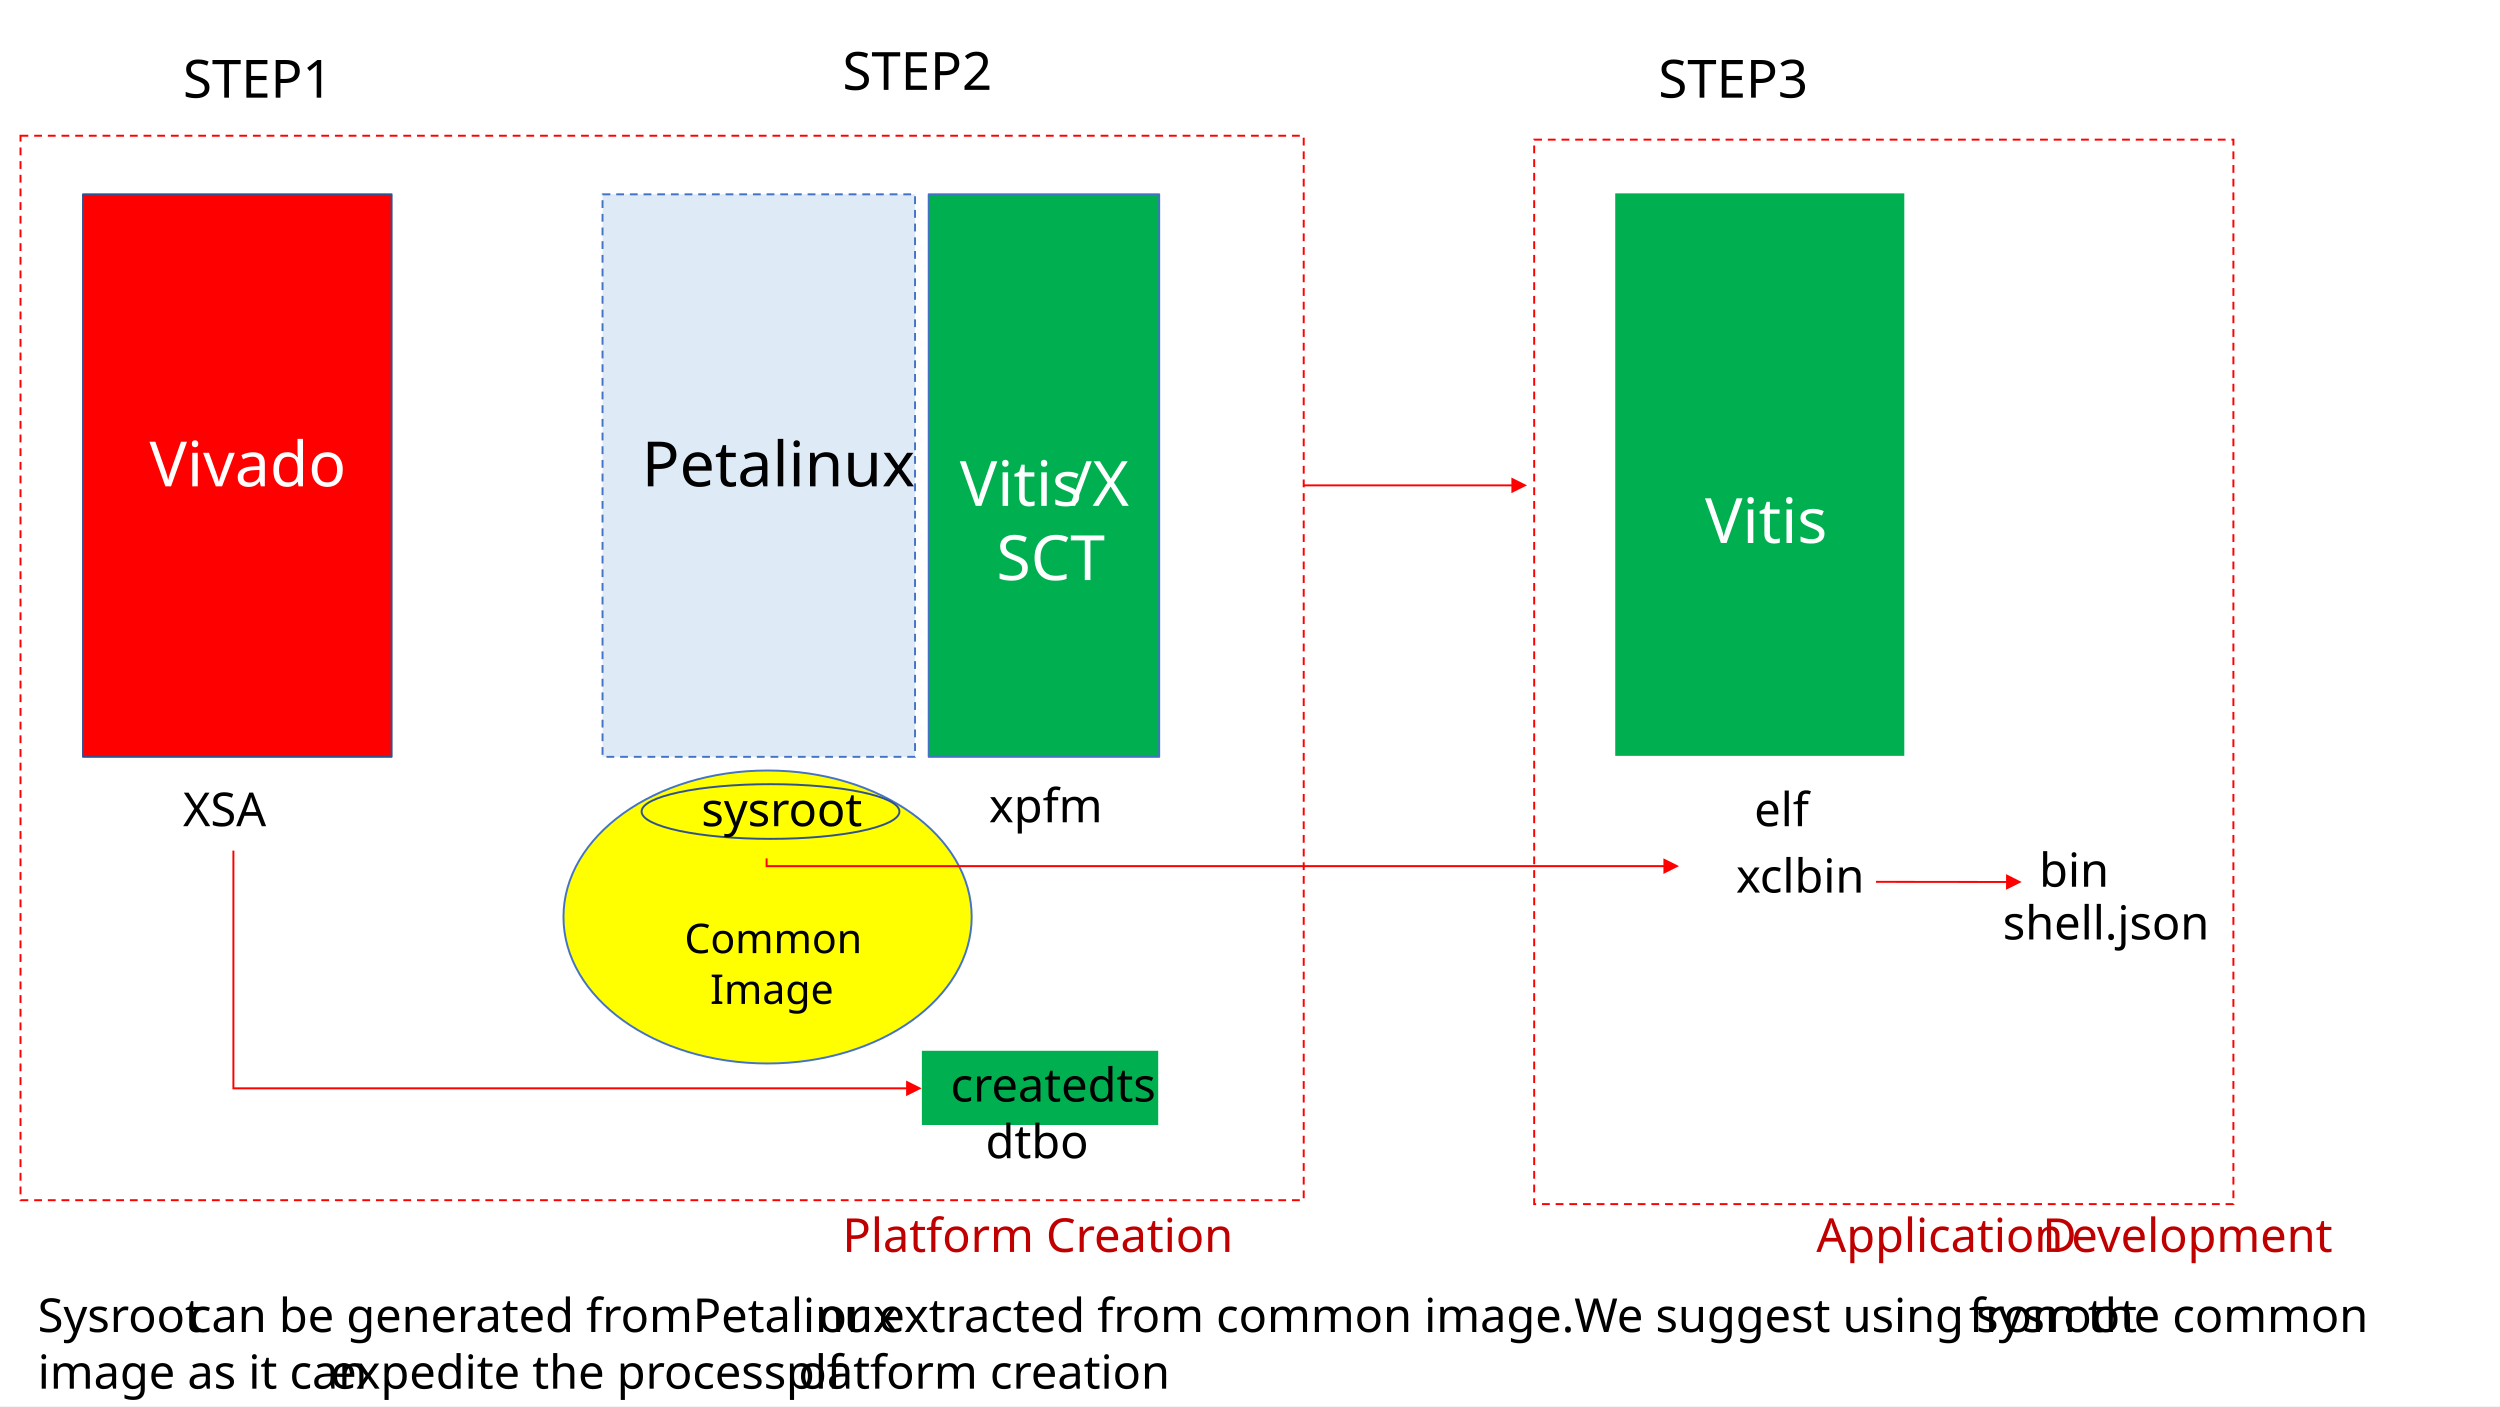
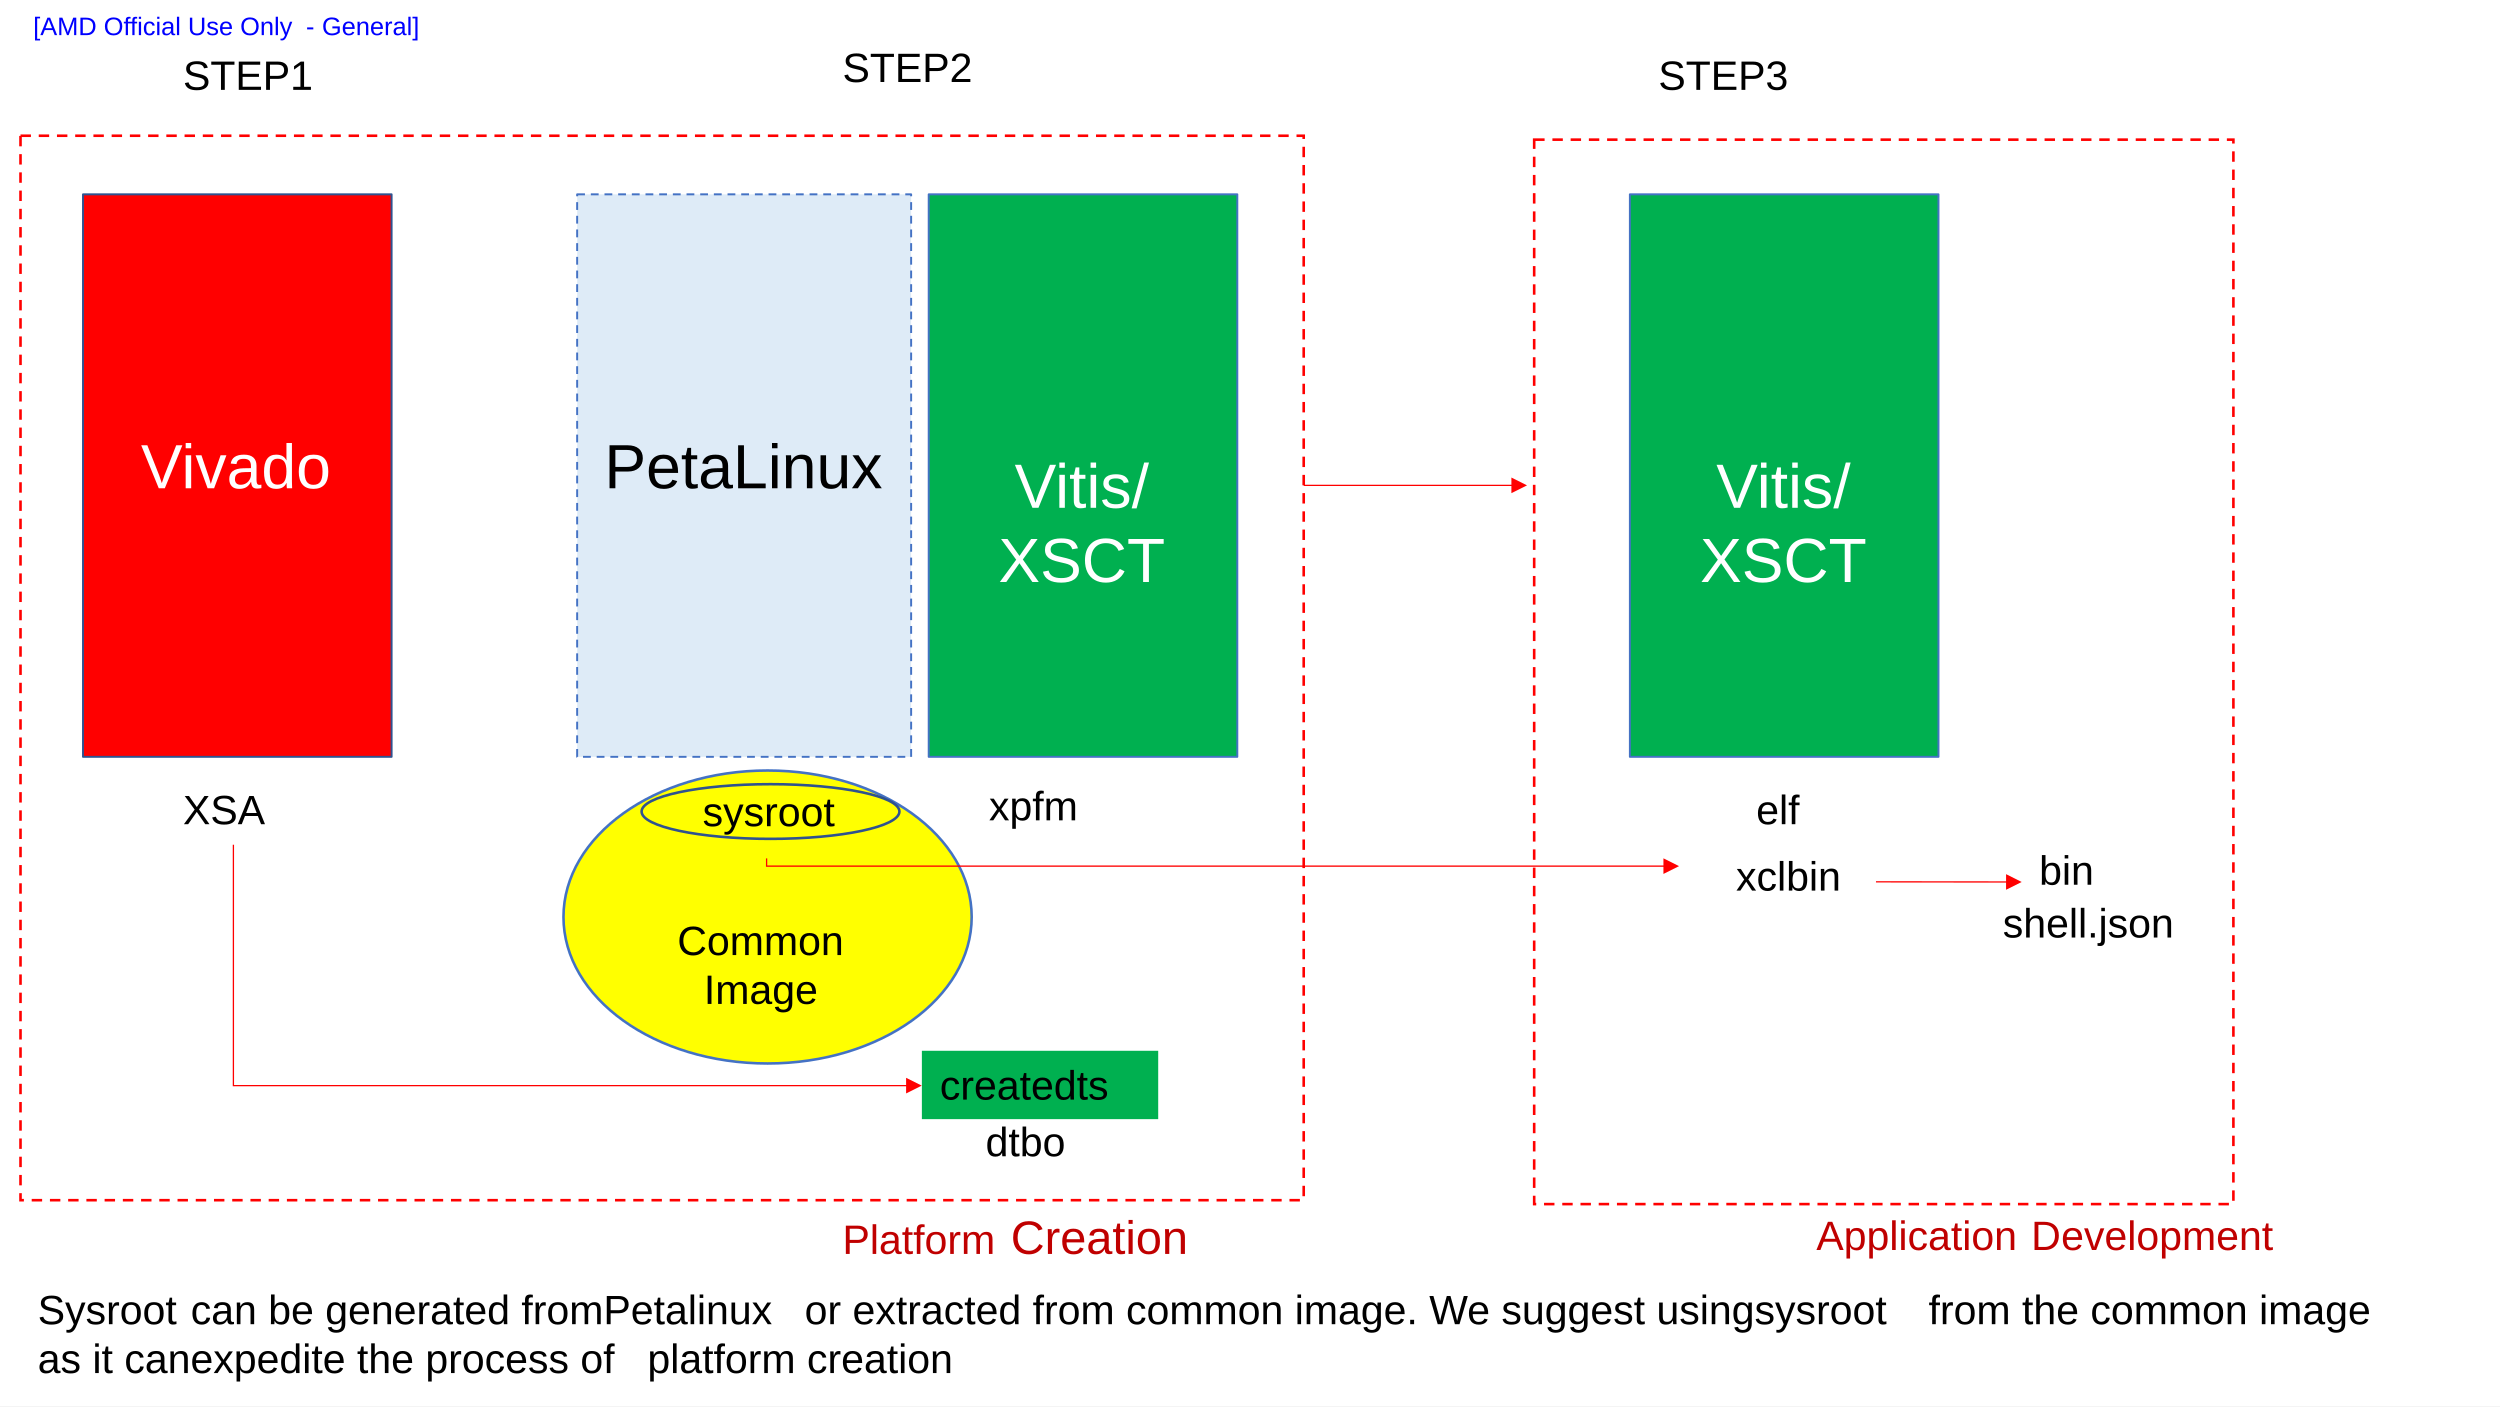
<svg xmlns="http://www.w3.org/2000/svg" width="1280" height="720" overflow="hidden">
  <defs>
    <clipPath id="clip0">
-       <path d="M0 0 1280 0 1280 720 0 720Z" fill-rule="evenodd" clip-rule="evenodd" />
+       <rect x="0" y="0" width="1280" height="720" />
    </clipPath>
  </defs>
  <g clip-path="url(#clip0)">
    <rect x="0" y="0" width="1280" height="720" fill="#FFFFFF" />
-     <path d="M288.5 469.5C288.5 428.079 335.286 394.5 393 394.5 450.714 394.5 497.5 428.079 497.5 469.5 497.5 510.921 450.714 544.5 393 544.5 335.286 544.5 288.5 510.921 288.5 469.5Z" stroke="#4472C4" stroke-miterlimit="8" fill="#FFFF00" fill-rule="evenodd" />
-     <rect x="10.5" y="69.5" width="657" height="545" stroke="#FF0000" stroke-miterlimit="8" stroke-dasharray="4 3" fill="none" />
+     <text fill="#0000FF" font-family="Arial,Arial_MSFontService,sans-serif" font-weight="400" font-size="13" transform="translate(16.9988 18)">[AMD Official Use Only <tspan font-size="13" x="139.667" y="0">-</tspan>
+       <tspan font-size="13" x="147.833" y="0">General]</tspan>
+     </text>
+     <path d="M288.5 469.5C288.5 428.079 335.286 394.5 393 394.5 450.714 394.5 497.5 428.079 497.5 469.5 497.5 510.921 450.714 544.5 393 544.5 335.286 544.5 288.5 510.921 288.5 469.5Z" stroke="#4472C4" stroke-width="1.333" stroke-miterlimit="8" fill="#FFFF00" fill-rule="evenodd" />
+     <rect x="10.5" y="69.5" width="657" height="545" stroke="#FF0000" stroke-width="1.333" stroke-miterlimit="8" stroke-dasharray="5.333 4" fill="none" />
    <rect x="42.5" y="99.5" width="158" height="288" stroke="#2F528F" stroke-linejoin="round" stroke-miterlimit="10" fill="#FF0000" />
-     <text fill="#FFFFFF" font-family="Calibri,Calibri_MSFontService,sans-serif" font-weight="400" font-size="32" transform="translate(76.5207 249)">Vivado</text>
-     <rect x="308.5" y="99.5" width="160" height="288" stroke="#4472C4" stroke-linejoin="round" stroke-miterlimit="10" stroke-dasharray="4 3" fill="#DEEBF7" />
-     <text font-family="Calibri,Calibri_MSFontService,sans-serif" font-weight="400" font-size="32" transform="translate(328.585 249)">Petalinux</text>
-     <rect x="475.5" y="99.5" width="118" height="288" stroke="#4472C4" stroke-linejoin="round" stroke-miterlimit="10" fill="#00B050" />
-     <text fill="#FFFFFF" font-family="Calibri,Calibri_MSFontService,sans-serif" font-weight="400" font-size="32" transform="translate(491.409 259)">Vitis<tspan x="56" y="0">/X</tspan>
-       <tspan x="18.76" y="38">SCT</tspan>
-       <tspan fill="#000000" font-size="27" x="-397.717" y="-209">STEP1</tspan>
-       <tspan fill="#000000" font-size="27" x="-60.056" y="-213">STEP2</tspan>
+     <text fill="#FFFFFF" font-family="Arial,Arial_MSFontService,sans-serif" font-weight="400" font-size="32" transform="translate(72.1605 250)">Vivado</text>
+     <rect x="295.5" y="99.5" width="171" height="288" stroke="#4472C4" stroke-linejoin="round" stroke-miterlimit="10" stroke-dasharray="4 3" fill="#DEEBF7" />
+     <text font-family="Arial,Arial_MSFontService,sans-serif" font-weight="400" font-size="32" transform="translate(309.458 250)">Peta<tspan font-size="32" x="65.833" y="0">L</tspan>
+       <tspan font-size="32" x="83.667" y="0">inux</tspan>
    </text>
-     <rect x="785.5" y="71.5" width="358" height="545" stroke="#FF0000" stroke-miterlimit="8" stroke-dasharray="4 3" fill="none" />
-     <rect x="827" y="99" width="148" height="288" fill="#00B050" />
-     <text fill="#FFFFFF" font-family="Calibri,Calibri_MSFontService,sans-serif" font-weight="400" font-size="32" transform="translate(872.965 278)">Vitis<tspan fill="#000000" font-size="24" x="15.877" y="179">xclbin</tspan>
-       <tspan fill="#000000" font-size="24" x="25.21" y="145">elf</tspan>
+     <rect x="475.5" y="99.5" width="158" height="288" stroke="#4472C4" stroke-linejoin="round" stroke-miterlimit="10" fill="#00B050" />
+     <text fill="#FFFFFF" font-family="Arial,Arial_MSFontService,sans-serif" font-weight="400" font-size="32" transform="translate(519.479 260)">Vitis<tspan font-size="32" x="59.92" y="0">/</tspan>
+       <tspan font-size="32" x="-8.287" y="38">XSCT</tspan>
+       <tspan fill="#000000" font-size="21" x="-425.787" y="-214">STEP1</tspan>
+       <tspan fill="#000000" font-size="21" x="-88.126" y="-218">STEP2</tspan>
    </text>
-     <path d="M960.501 451 1028.44 451.071 1028.43 452.071 960.5 452ZM1027.11 447.569 1035.1 451.578 1027.1 455.569Z" fill="#FF0000" />
-     <text font-family="Calibri,Calibri_MSFontService,sans-serif" font-weight="400" font-size="24" transform="translate(1044.03 454)">bin<tspan x="-18.607" y="27">shell.json</tspan>
-       <tspan font-size="27" x="-194.945" y="-404">STEP3</tspan>
-       <tspan fill="#C00000" x="-612.674" y="187">Platform Creation</tspan>
-       <tspan fill="#C00000" x="-114.068" y="187">Application </tspan>
-       <tspan fill="#C00000" x="1.679" y="187">D</tspan>
-       <tspan fill="#C00000" x="16.512" y="187">evelopment</tspan>
+     <rect x="785.5" y="71.5" width="358" height="545" stroke="#FF0000" stroke-width="1.333" stroke-miterlimit="8" stroke-dasharray="5.333 4" fill="none" />
+     <text font-family="Arial,Arial_MSFontService,sans-serif" font-weight="400" font-size="21" transform="translate(888.842 456)">xclbin<tspan font-size="21" x="10.334" y="-34">elf</tspan>
    </text>
-     <path d="M667.5 248 775.171 248 775.171 249 667.5 249ZM773.837 244.5 781.837 248.5 773.837 252.5Z" fill="#FF0000" />
-     <text font-family="Calibri,Calibri_MSFontService,sans-serif" font-weight="400" font-size="21" transform="translate(350.461 488)">Common <tspan x="13.093" y="26">Image  </tspan>
+     <path d="M960.5 451.167 1028.44 451.237 1028.43 451.904 960.5 451.833ZM1027.11 447.569 1035.1 451.578 1027.1 455.569Z" fill="#FF0000" />
+     <text font-family="Arial,Arial_MSFontService,sans-serif" font-weight="400" font-size="21" transform="translate(1044.03 453)">bin<tspan font-size="21" x="-18.607" y="27">shell.json</tspan>
+       <tspan font-size="21" x="-194.945" y="-407">STEP3</tspan>
+       <tspan fill="#C00000" font-size="21" x="-612.674" y="189">Platform</tspan>
+       <tspan fill="#C00000" font-size="24" x="-526.508" y="189">Creation</tspan>
+       <tspan fill="#C00000" font-size="21" x="-114.068" y="187">Application </tspan>
+       <tspan fill="#C00000" font-size="21" x="-4.068" y="187">D</tspan>
+       <tspan fill="#C00000" font-size="21" x="11.266" y="187">evelopment</tspan>
    </text>
-     <rect x="472" y="538" width="121" height="38" fill="#00B050" />
-     <text font-family="Calibri,Calibri_MSFontService,sans-serif" font-weight="400" font-size="24" transform="translate(486.695 564)">createdts<tspan x="-393.004" y="-141">XSA</tspan>
-       <tspan x="19.656" y="-143">xpfm</tspan>
-       <tspan x="17.925" y="29">dtbo</tspan>
+     <path d="M667.5 248.167 775.171 248.167 775.171 248.833 667.5 248.833ZM773.837 244.5 781.837 248.5 773.837 252.5Z" fill="#FF0000" />
+     <text font-family="Arial,Arial_MSFontService,sans-serif" font-weight="400" font-size="21" transform="translate(346.795 489)">Common <tspan font-size="21" x="13.587" y="25">Image</tspan>
    </text>
-     <path d="M0-0.5 122.226-0.5 122.226 345.76 121.226 345.76 121.226 0 121.726 0.5 0 0.5ZM125.726 344.426 121.726 352.426 117.726 344.426Z" fill="#FF0000" transform="matrix(-4.37114e-08 1 1 4.37114e-08 119.5 435.5)" />
-     <path d="M0-0.5 4.459-0.5 4.459 460.51 3.459 460.51 3.459 0 3.959 0.5 0 0.5ZM7.959 459.177 3.959 467.177-0.041 459.177Z" fill="#FF0000" transform="matrix(-4.37114e-08 1 1 4.37114e-08 392.5 439.5)" />
-     <text font-family="Calibri,Calibri_MSFontService,sans-serif" font-weight="400" font-size="24" transform="translate(19.3076 682)">Sysroot<tspan x="77.433" y="0">can be generated from </tspan>Petalinux<tspan x="399.773" y="0">or extracted from common image. </tspan>We suggest using sysroot<tspan x="988.78" y="0">from the common </tspan>
-       <tspan x="0" y="29">image as it can </tspan>
-       <tspan x="149.767" y="29">expedite the process of</tspan>
-       <tspan x="383.093" y="29">platform creation</tspan>
+     <rect x="472" y="538" width="121" height="35" fill="#00B050" />
+     <text font-family="Arial,Arial_MSFontService,sans-serif" font-weight="400" font-size="21" transform="translate(481.195 563)">createdts<tspan font-size="21" x="-387.504" y="-141">XSA</tspan>
+       <tspan font-size="21" x="25.156" y="-143">xpfm</tspan>
+       <tspan font-size="21" x="23.425" y="29">dtbo</tspan>
    </text>
-     <path d="M328.5 415.5C328.5 407.768 358.049 401.5 394.5 401.5 430.951 401.5 460.5 407.768 460.5 415.5 460.5 423.232 430.951 429.5 394.5 429.5 358.049 429.5 328.5 423.232 328.5 415.5Z" stroke="#2F528F" stroke-miterlimit="8" fill="none" fill-rule="evenodd" />
-     <text font-family="Calibri,Calibri_MSFontService,sans-serif" font-weight="400" font-size="24" transform="translate(359.094 423)">sysroot</text>
+     <path d="M0-0.333 123.675-0.333 123.675 345.76 123.008 345.76 123.008 0 123.342 0.333 0 0.333ZM127.342 344.426 123.342 352.426 119.342 344.426Z" fill="#FF0000" transform="matrix(1.83697e-16 1 1 -1.83697e-16 119.5 432.5)" />
+     <path d="M0-0.333 4.293-0.333 4.293 460.51 3.626 460.51 3.626 0 3.959 0.333 0 0.333ZM7.959 459.177 3.959 467.177-0.041 459.177Z" fill="#FF0000" transform="matrix(1.83697e-16 1 1 -1.83697e-16 392.5 439.5)" />
+     <text font-family="Arial,Arial_MSFontService,sans-serif" font-weight="400" font-size="21" transform="translate(19.3076 678)">Sysroot<tspan font-size="21" x="78.333" y="0">can be generated from </tspan>Petalinux<tspan font-size="21" x="392.667" y="0">or extracted from common image. We suggest using </tspan>sysroot<tspan font-size="21" x="968.113" y="0">from the common image </tspan>
+       <tspan font-size="21" x="0" y="25">as it can </tspan>expedite the process of<tspan font-size="21" x="312.167" y="25">platform creation</tspan>
+     </text>
+     <path d="M328.5 415.5C328.5 407.768 358.049 401.5 394.5 401.5 430.951 401.5 460.5 407.768 460.5 415.5 460.5 423.232 430.951 429.5 394.5 429.5 358.049 429.5 328.5 423.232 328.5 415.5Z" stroke="#2F528F" stroke-width="1.333" stroke-miterlimit="8" fill="none" fill-rule="evenodd" />
+     <text font-family="Arial,Arial_MSFontService,sans-serif" font-weight="400" font-size="21" transform="translate(359.74 423)">sysroot</text>
+     <rect x="834.5" y="99.5" width="158" height="288" stroke="#4472C4" stroke-linejoin="round" stroke-miterlimit="10" fill="#00B050" />
+     <text fill="#FFFFFF" font-family="Arial,Arial_MSFontService,sans-serif" font-weight="400" font-size="32" transform="translate(878.718 260)">Vitis<tspan font-size="32" x="59.92" y="0">/</tspan>
+       <tspan font-size="32" x="-8.287" y="38">XSCT</tspan>
+     </text>
  </g>
</svg>
